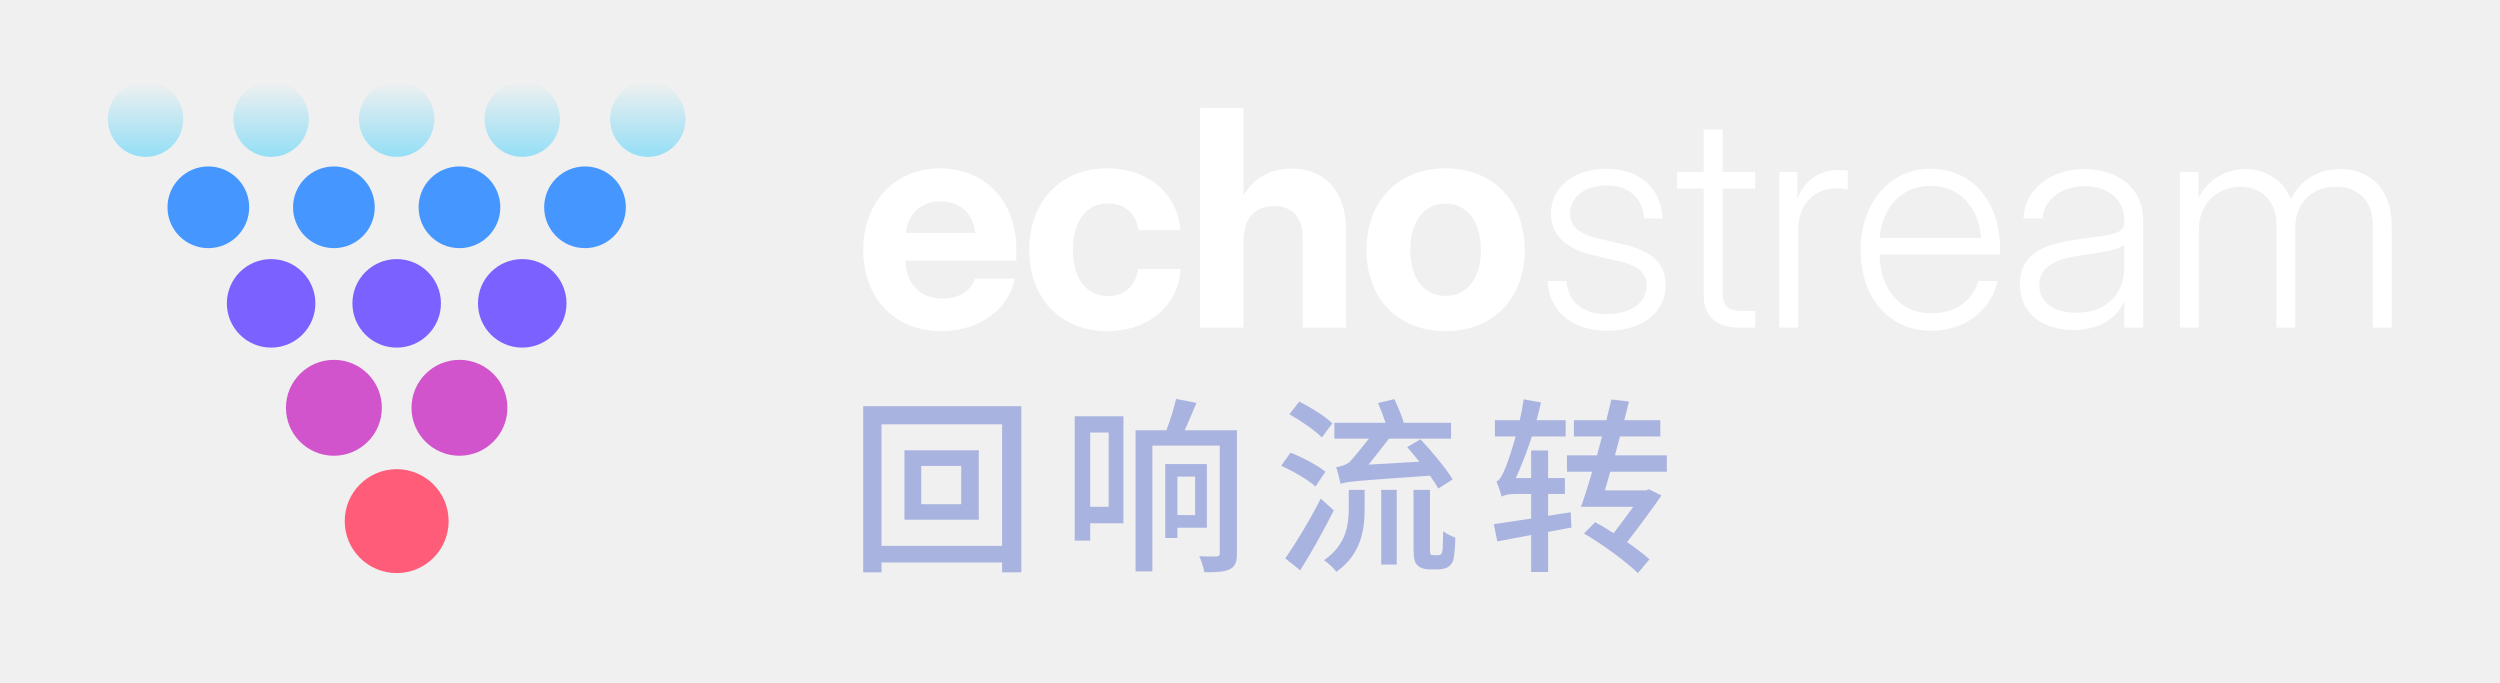
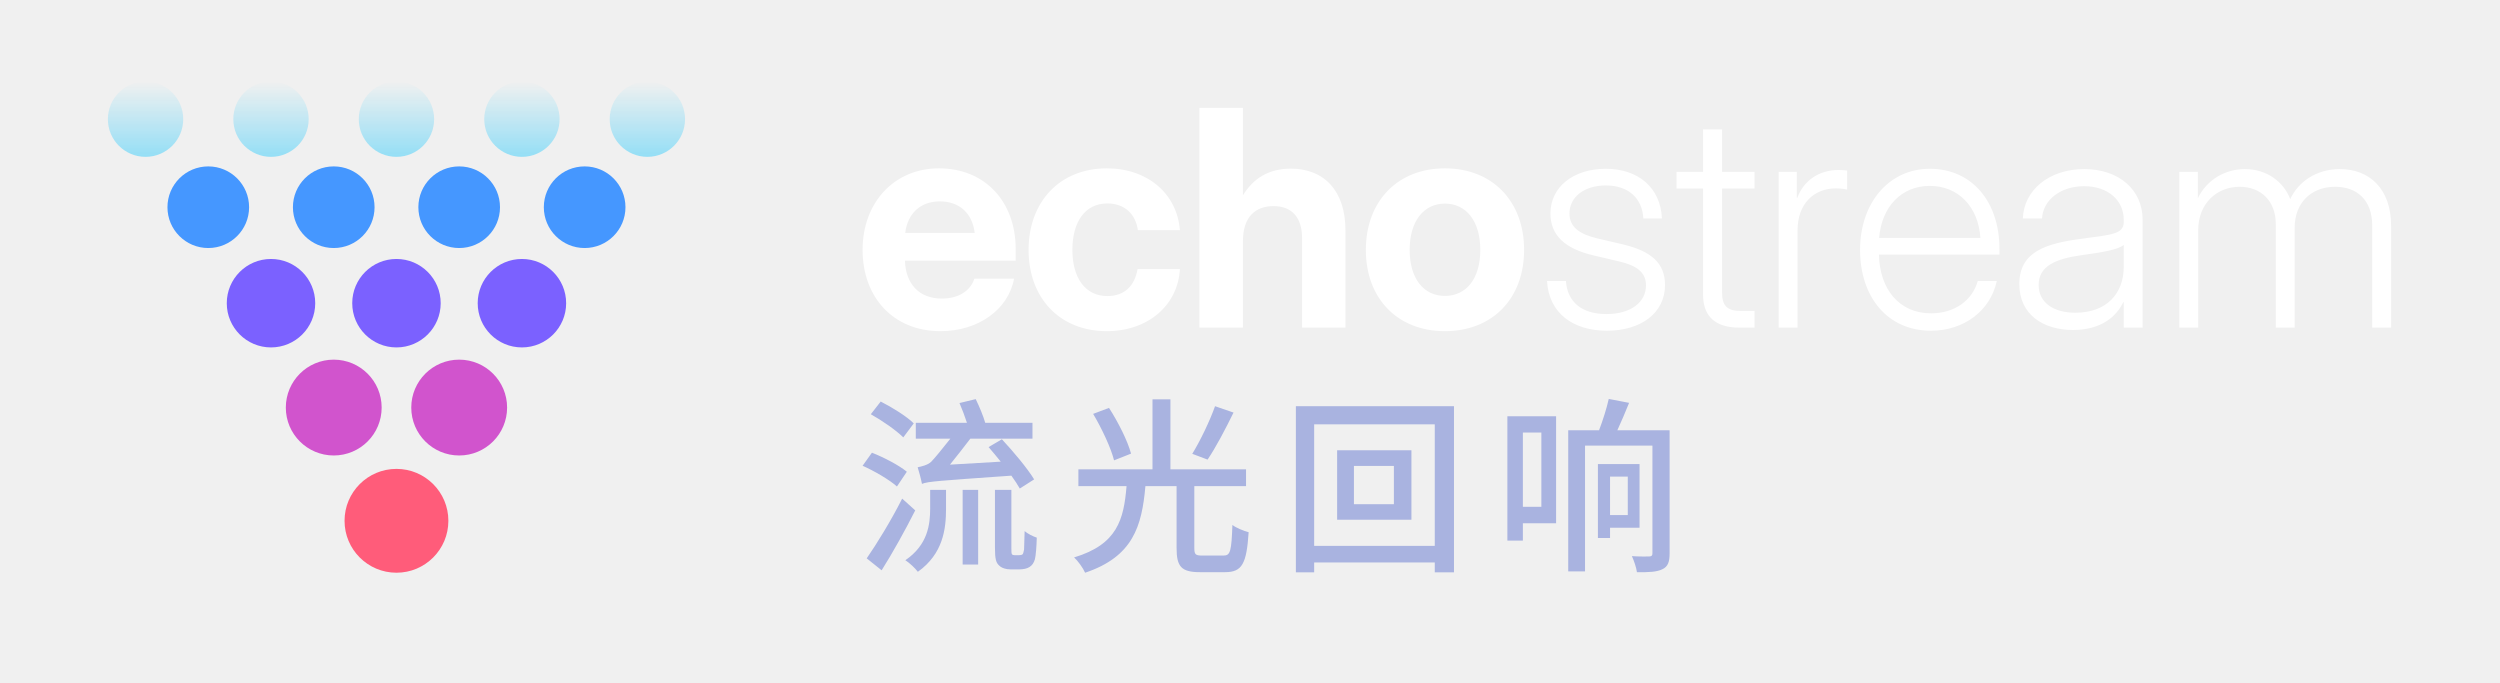
<svg xmlns="http://www.w3.org/2000/svg" width="927" height="253" viewBox="0 0 927 253">
  <defs />
-   <g transform="translate(10.01 -19.30) scale(0.53546)">
+   <g transform="translate(10.04 -19.25) scale(0.53503)">
    <defs>
      <linearGradient id="poolc" gradientUnits="userSpaceOnUse" x1="0" y1="92.47" x2="0" y2="144.68">
        <stop offset="0" stop-color="#00C2FF" stop-opacity="0" />
        <stop offset="1" stop-color="#00C2FF" stop-opacity="0.382" />
      </linearGradient>
    </defs>
    <circle cx="82.11" cy="118.57" r="26.11" fill="url(#poolc)" />
    <circle cx="169.05" cy="118.57" r="26.11" fill="url(#poolc)" />
    <circle cx="256.00" cy="118.57" r="26.11" fill="url(#poolc)" />
    <circle cx="342.95" cy="118.57" r="26.11" fill="url(#poolc)" />
    <circle cx="429.89" cy="118.57" r="26.11" fill="url(#poolc)" />
    <circle cx="125.58" cy="179.59" r="28.29" fill="#4597FF" />
    <circle cx="212.53" cy="179.59" r="28.29" fill="#4597FF" />
    <circle cx="299.47" cy="179.59" r="28.29" fill="#4597FF" />
    <circle cx="386.42" cy="179.59" r="28.29" fill="#4597FF" />
    <circle cx="169.05" cy="246.11" r="30.65" fill="#7B61FF" />
    <circle cx="256.00" cy="246.11" r="30.65" fill="#7B61FF" />
    <circle cx="342.95" cy="246.11" r="30.65" fill="#7B61FF" />
    <circle cx="212.53" cy="318.44" r="33.21" fill="#D154CD" />
    <circle cx="299.47" cy="318.44" r="33.21" fill="#D154CD" />
    <circle cx="256.00" cy="396.92" r="35.98" fill="#FF5C7A" />
  </g>
-   <path d="M348.95 122.797C362.95 122.797 374.107 114.812 376.239 103.328H361.528C360.052 107.812 355.732 110.711 349.443 110.711C340.966 110.711 336.044 105.188 335.771 96.656H376.841V92.336C376.841 74.727 365.411 62.422 348.403 62.422C331.833 62.422 320.075 75.055 320.075 92.664C320.075 110.219 331.45 122.797 348.95 122.797ZM335.88 86.375C336.755 79.156 341.513 74.672 348.732 74.672C356.005 74.672 360.818 79.156 361.638 86.375ZM410.606 122.797C425.974 122.797 437.02 113.117 437.731 99.773H422.036C420.997 105.844 417.333 109.781 410.825 109.781C402.731 109.781 397.864 103.164 397.864 92.664C397.864 82.109 402.677 75.438 410.825 75.438C417.278 75.438 421.325 79.43 422.145 85.336H437.731C436.692 71.883 425.809 62.422 410.606 62.422C393.27 62.422 381.622 74.781 381.622 92.664C381.622 110.547 393.216 122.797 410.606 122.797ZM461.106 89.383C461.106 80.414 465.755 76.422 472.426 76.422C479.153 76.422 483.036 80.523 483.036 88.289V121.484H499.114V85.336C499.114 70.734 491.184 62.531 478.88 62.531C470.731 62.531 464.989 66.086 461.106 72.43V40.0H444.973V121.484H461.106ZM535.996 122.797C553.551 122.797 565.364 110.766 565.364 92.664C565.364 74.562 553.551 62.422 535.996 62.422C518.496 62.422 506.684 74.562 506.684 92.664C506.684 110.766 518.496 122.797 535.996 122.797ZM535.996 109.727C528.176 109.727 522.926 103.383 522.926 92.664C522.926 81.891 528.231 75.492 535.996 75.492C543.817 75.492 549.121 81.891 549.121 92.664C549.121 103.383 543.871 109.727 535.996 109.727Z" fill="#FFFFFF" />
-   <path d="M596.07 122.633C608.593 122.633 617.616 116.125 617.616 105.68C617.616 97.586 612.531 93.156 602.085 90.641L592.515 88.398C585.952 86.867 582.179 84.188 582.179 79.156C582.179 73.195 587.484 68.766 595.687 68.766C604.054 68.766 609.195 73.523 609.577 81.016H616.468C615.976 69.531 607.609 62.586 595.687 62.586C583.491 62.586 575.124 69.422 575.124 79.156C575.124 87.305 580.593 92.227 591.038 94.688L600.554 96.93C606.734 98.352 610.562 100.758 610.562 105.789C610.562 112.078 604.929 116.453 595.906 116.453C586.718 116.453 581.413 111.969 580.866 104.203H573.866C574.523 116.18 583.601 122.633 596.07 122.633ZM650.801 63.734H638.77V47.984H631.715V63.734H621.872V69.914H631.715V109.18C631.715 117.328 636.254 121.484 645.223 121.484H650.801V115.305H645.77C640.684 115.305 638.77 113.391 638.77 108.523V69.914H650.801ZM659.76 121.484H666.76V85.391C666.76 75.328 673.049 69.859 680.924 69.859C682.947 69.859 684.478 70.133 685.135 70.297V63.242C684.424 63.188 683.439 63.023 682.072 63.023C674.47 63.023 669.002 67.125 666.65 73.359H666.486V63.734H659.76ZM716.241 122.633C728.382 122.633 738.28 115.25 740.632 104.203H733.577C731.554 111.422 724.991 116.18 716.241 116.18C704.483 116.18 697.21 107.266 696.937 94.414H741.616V92.227C741.616 74.891 731.499 62.586 715.804 62.586C700.655 62.586 689.937 75.219 689.937 92.664C689.937 110.0 699.999 122.633 716.241 122.633ZM696.991 88.234C697.976 76.586 705.304 68.93 715.804 68.93C726.358 68.93 733.796 76.641 734.562 88.234ZM768.895 122.359C779.285 122.359 785.028 117.383 787.543 112.023H787.707V121.484H794.707V81.453C794.707 70.352 785.903 62.695 773.051 62.695C759.981 62.695 750.629 70.57 750.301 81.016H757.41C757.739 74.234 764.192 69.039 773.051 69.039C781.856 69.039 787.707 74.289 787.707 81.453V82.328C787.707 86.867 783.059 87.031 772.285 88.508C758.723 90.258 748.989 93.375 748.989 105.352C748.989 116.672 757.903 122.359 768.895 122.359ZM769.77 115.961C761.785 115.961 756.153 112.297 756.153 105.68C756.153 98.734 762.278 96.0 771.957 94.633C779.559 93.594 785.684 92.609 787.707 90.805V98.898C787.707 108.906 781.309 115.961 769.77 115.961ZM808.314 121.484H815.314V85.445C815.314 75.219 822.423 69.258 830.681 69.258C838.556 69.258 844.08 74.508 844.08 83.039V121.484H851.08V84.461C851.08 75.273 857.15 69.258 866.119 69.258C873.83 69.258 879.845 73.797 879.845 83.695V121.484H886.845V83.695C886.845 69.914 878.697 62.695 867.869 62.695C859.173 62.695 852.447 67.344 849.439 73.852C847.033 67.398 840.689 62.695 832.65 62.695C825.541 62.695 818.65 66.414 815.205 73.469V63.734H808.314Z" fill="#FFFFFF" />
-   <path d="M341.603 172.774H356.416V186.964H341.603ZM335.373 166.959V192.709H362.922V166.959ZM320.075 150.624V212.229H326.859V208.561H371.575V212.229H378.705V150.624ZM326.859 202.4V157.338H371.575V202.4ZM398.501 154.361V200.462H404.247V194.024H416.568V154.361ZM404.247 160.384H411.099V187.933H404.247ZM436.088 147.924C435.326 151.385 433.873 155.953 432.488 159.553H421.067V211.883H427.297V165.229H452.285V205.169C452.285 205.999 452.008 206.276 451.108 206.346C450.278 206.346 447.371 206.415 444.671 206.207C445.432 207.868 446.332 210.499 446.54 212.16C450.97 212.229 453.946 212.091 456.023 211.052C458.03 210.083 458.653 208.353 458.653 205.238V159.553H439.272C440.725 156.438 442.248 152.769 443.633 149.378ZM436.572 176.719H443.148V190.979H436.572ZM432.073 172.082V199.493H436.572V195.686H447.509V172.082ZM512.16 181.634V209.322H517.906V181.634ZM500.116 181.634V188.418C500.116 194.578 499.216 202.054 490.91 207.73C492.433 208.699 494.578 210.706 495.548 212.022C504.892 205.376 506 196.17 506 188.625V181.634ZM524.135 181.634V202.954C524.135 207.384 524.551 208.63 525.658 209.668C526.696 210.706 528.358 211.122 529.811 211.122C530.642 211.122 532.372 211.122 533.342 211.122C534.518 211.122 536.041 210.845 536.872 210.291C537.91 209.668 538.533 208.768 538.948 207.384C539.294 206.069 539.571 202.469 539.641 199.354C538.187 198.87 536.249 197.901 535.141 196.932C535.072 200.116 535.003 202.677 534.934 203.784C534.726 204.823 534.588 205.376 534.311 205.584C534.034 205.792 533.549 205.861 533.065 205.861C532.58 205.861 531.888 205.861 531.473 205.861C531.057 205.861 530.711 205.792 530.504 205.584C530.227 205.307 530.227 204.615 530.227 203.369V181.634ZM478.104 153.6C482.327 155.953 487.587 159.622 490.148 162.183L494.025 156.992C491.394 154.361 485.995 151.039 481.773 148.893ZM475.058 172.705C479.558 174.712 485.095 177.965 487.795 180.388L491.464 174.92C488.626 172.566 482.95 169.59 478.519 167.859ZM476.581 207.038 482.119 211.468C486.272 204.892 490.91 196.516 494.578 189.248L489.733 184.887C485.718 192.848 480.25 201.777 476.581 207.038ZM510.984 149.447C511.953 151.662 512.991 154.431 513.752 156.784H494.786V162.668H507.592C504.892 166.129 501.639 170.074 500.462 171.251C499.078 172.497 496.863 172.982 495.478 173.258C495.963 174.712 496.794 177.896 497.07 179.419C499.355 178.519 502.746 178.311 530.227 176.373C531.542 178.173 532.58 179.834 533.342 181.149L538.671 177.758C536.18 173.674 530.919 167.375 526.696 162.875L521.782 165.783C523.235 167.444 524.758 169.313 526.281 171.182L507.453 172.289C509.807 169.382 512.576 165.852 514.998 162.668H538.049V156.784H520.536C519.774 154.154 518.321 150.693 517.006 147.993ZM556.807 184.195C557.43 183.572 559.714 183.157 561.999 183.157H567.744V192.294L553.9 194.37L555.215 200.739L567.744 198.385V212.091H574.043V197.208L582.695 195.616L582.418 189.94L574.043 191.256V183.157H580.273V177.273H574.043V167.029H567.744V177.273H562.068C564.144 172.705 566.221 167.375 568.021 161.837H580.549V155.815H569.751C570.374 153.6 570.928 151.385 571.412 149.239L564.975 148.062C564.629 150.624 564.144 153.254 563.521 155.815H554.315V161.837H561.999C560.545 167.167 559.022 171.459 558.399 173.051C557.153 176.027 556.115 178.173 554.869 178.519C555.561 180.111 556.53 182.949 556.807 184.195ZM581.034 168.828V174.92H590.379C588.925 179.834 587.541 184.334 586.225 187.933H605.607C603.392 190.979 600.831 194.44 598.339 197.693C596.055 196.239 593.701 194.855 591.486 193.609L587.333 197.831C594.532 201.985 603.115 208.422 607.338 212.506L611.629 207.384C609.553 205.515 606.645 203.3 603.323 201.016C607.753 195.27 612.529 188.902 616.059 183.711L611.422 181.426L610.383 181.842H595.086L597.093 174.92H618.067V168.828H598.824L600.692 161.837H615.644V155.815H602.284L604.015 148.893L597.508 148.132L595.639 155.815H583.595V161.837H594.047L592.178 168.828Z" fill="#A9B3E0" />
+   <path d="M348.726 122.797C362.726 122.797 373.882 114.812 376.015 103.328H361.304C359.827 107.812 355.507 110.711 349.218 110.711C340.741 110.711 335.819 105.188 335.546 96.656H376.616V92.336C376.616 74.727 365.187 62.422 348.179 62.422C331.608 62.422 319.851 75.055 319.851 92.664C319.851 110.219 331.226 122.797 348.726 122.797ZM335.655 86.375C336.53 79.156 341.288 74.672 348.507 74.672C355.78 74.672 360.593 79.156 361.413 86.375ZM410.382 122.797C425.749 122.797 436.796 113.117 437.507 99.773H421.811C420.772 105.844 417.108 109.781 410.6 109.781C402.507 109.781 397.639 103.164 397.639 92.664C397.639 82.109 402.452 75.438 410.6 75.438C417.053 75.438 421.1 79.43 421.921 85.336H437.507C436.468 71.883 425.585 62.422 410.382 62.422C393.046 62.422 381.397 74.781 381.397 92.664C381.397 110.547 392.991 122.797 410.382 122.797ZM460.881 89.383C460.881 80.414 465.53 76.422 472.202 76.422C478.928 76.422 482.811 80.523 482.811 88.289V121.484H498.889V85.336C498.889 70.734 490.959 62.531 478.655 62.531C470.506 62.531 464.764 66.086 460.881 72.43V40.0H444.749V121.484H460.881ZM535.772 122.797C553.326 122.797 565.139 110.766 565.139 92.664C565.139 74.562 553.326 62.422 535.772 62.422C518.272 62.422 506.459 74.562 506.459 92.664C506.459 110.766 518.272 122.797 535.772 122.797ZM535.772 109.727C527.951 109.727 522.701 103.383 522.701 92.664C522.701 81.891 528.006 75.492 535.772 75.492C543.592 75.492 548.897 81.891 548.897 92.664C548.897 103.383 543.647 109.727 535.772 109.727Z" fill="#FFFFFF" />
+   <path d="M595.845 122.633C608.368 122.633 617.392 116.125 617.392 105.68C617.392 97.586 612.306 93.156 601.86 90.641L592.29 88.398C585.728 86.867 581.954 84.188 581.954 79.156C581.954 73.195 587.259 68.766 595.462 68.766C603.829 68.766 608.97 73.523 609.353 81.016H616.243C615.751 69.531 607.384 62.586 595.462 62.586C583.267 62.586 574.9 69.422 574.9 79.156C574.9 87.305 580.368 92.227 590.814 94.688L600.329 96.93C606.509 98.352 610.337 100.758 610.337 105.789C610.337 112.078 604.704 116.453 595.681 116.453C586.493 116.453 581.189 111.969 580.642 104.203H573.642C574.298 116.18 583.376 122.633 595.845 122.633ZM650.577 63.734H638.545V47.984H631.491V63.734H621.647V69.914H631.491V109.18C631.491 117.328 636.03 121.484 644.998 121.484H650.577V115.305H645.545C640.459 115.305 638.545 113.391 638.545 108.523V69.914H650.577ZM659.535 121.484H666.535V85.391C666.535 75.328 672.824 69.859 680.699 69.859C682.722 69.859 684.254 70.133 684.91 70.297V63.242C684.199 63.188 683.214 63.023 681.847 63.023C674.246 63.023 668.777 67.125 666.425 73.359H666.261V63.734H659.535ZM716.016 122.633C728.157 122.633 738.056 115.25 740.407 104.203H733.352C731.329 111.422 724.766 116.18 716.016 116.18C704.259 116.18 696.985 107.266 696.712 94.414H741.391V92.227C741.391 74.891 731.274 62.586 715.579 62.586C700.431 62.586 689.712 75.219 689.712 92.664C689.712 110.0 699.774 122.633 716.016 122.633ZM696.766 88.234C697.751 76.586 705.079 68.93 715.579 68.93C726.134 68.93 733.571 76.641 734.337 88.234ZM768.67 122.359C779.061 122.359 784.803 117.383 787.318 112.023H787.483V121.484H794.483V81.453C794.483 70.352 785.678 62.695 772.826 62.695C759.756 62.695 750.404 70.57 750.076 81.016H757.186C757.514 74.234 763.967 69.039 772.826 69.039C781.631 69.039 787.483 74.289 787.483 81.453V82.328C787.483 86.867 782.834 87.031 772.061 88.508C758.498 90.258 748.764 93.375 748.764 105.352C748.764 116.672 757.678 122.359 768.67 122.359ZM769.545 115.961C761.561 115.961 755.928 112.297 755.928 105.68C755.928 98.734 762.053 96.0 771.733 94.633C779.334 93.594 785.459 92.609 787.483 90.805V98.898C787.483 108.906 781.084 115.961 769.545 115.961ZM808.089 121.484H815.089V85.445C815.089 75.219 822.199 69.258 830.456 69.258C838.331 69.258 843.855 74.508 843.855 83.039V121.484H850.855V84.461C850.855 75.273 856.925 69.258 865.894 69.258C873.605 69.258 879.62 73.797 879.62 83.695V121.484H886.62V83.695C886.62 69.914 878.472 62.695 867.644 62.695C858.949 62.695 852.222 67.344 849.214 73.852C846.808 67.398 840.464 62.695 832.425 62.695C825.316 62.695 818.425 66.414 814.98 73.469V63.734H808.089Z" fill="#FFFFFF" />
+   <path d="M356.952 181.634V209.322H362.698V181.634ZM344.908 181.634V188.418C344.908 194.578 344.008 202.054 335.702 207.73C337.225 208.699 339.371 210.706 340.34 212.022C349.684 205.376 350.792 196.17 350.792 188.625V181.634ZM368.927 181.634V202.954C368.927 207.384 369.343 208.63 370.45 209.668C371.489 210.706 373.15 211.122 374.603 211.122C375.434 211.122 377.165 211.122 378.134 211.122C379.31 211.122 380.833 210.845 381.664 210.291C382.702 209.668 383.325 208.768 383.74 207.384C384.087 206.069 384.363 202.469 384.433 199.354C382.979 198.87 381.041 197.901 379.933 196.932C379.864 200.116 379.795 202.677 379.726 203.784C379.518 204.823 379.38 205.376 379.103 205.584C378.826 205.792 378.341 205.861 377.857 205.861C377.372 205.861 376.68 205.861 376.265 205.861C375.849 205.861 375.503 205.792 375.296 205.584C375.019 205.307 375.019 204.615 375.019 203.369V181.634ZM322.896 153.6C327.119 155.953 332.379 159.622 334.94 162.183L338.817 156.992C336.186 154.361 330.787 151.039 326.565 148.893ZM319.851 172.705C324.35 174.712 329.887 177.965 332.587 180.388L336.256 174.92C333.418 172.566 327.742 169.59 323.312 167.859ZM321.373 207.038 326.911 211.468C331.064 204.892 335.702 196.516 339.371 189.248L334.525 184.887C330.51 192.848 325.042 201.777 321.373 207.038ZM355.776 149.447C356.745 151.662 357.783 154.431 358.544 156.784H339.578V162.668H352.384C349.684 166.129 346.431 170.074 345.254 171.251C343.87 172.497 341.655 172.982 340.27 173.258C340.755 174.712 341.586 177.896 341.862 179.419C344.147 178.519 347.538 178.311 375.019 176.373C376.334 178.173 377.372 179.834 378.134 181.149L383.464 177.758C380.972 173.674 375.711 167.375 371.489 162.875L366.574 165.783C368.028 167.444 369.55 169.313 371.073 171.182L352.245 172.289C354.599 169.382 357.368 165.852 359.79 162.668H382.841V156.784H365.328C364.567 154.154 363.113 150.693 361.798 147.993ZM405.337 153.462C408.59 158.93 411.982 166.198 413.09 170.697L419.389 168.205C418.143 163.498 414.612 156.507 411.221 151.247ZM450.538 150.624C448.599 156.092 445 163.568 442.093 168.275L447.769 170.42C450.745 166.06 454.414 159.068 457.39 152.977ZM427.349 148.062V174.02H399.869V180.25H417.727C416.689 192.64 414.336 201.846 398.277 206.692C399.73 208.007 401.599 210.637 402.361 212.368C420.081 206.415 423.403 195.201 424.719 180.25H436.278V203.231C436.278 210.083 438.009 212.16 444.931 212.16C446.315 212.16 452.822 212.16 454.275 212.16C460.574 212.16 462.236 209.045 462.997 197.347C461.197 196.862 458.359 195.755 456.975 194.647C456.629 204.407 456.214 205.999 453.722 205.999C452.199 205.999 447.007 205.999 445.761 205.999C443.269 205.999 442.854 205.584 442.854 203.161V180.25H462.028V174.02H433.994V148.062ZM502.037 172.774H516.85V186.964H502.037ZM495.807 166.959V192.709H523.357V166.959ZM480.51 150.624V212.229H487.293V208.561H532.009V212.229H539.139V150.624ZM487.293 202.4V157.338H532.009V202.4ZM558.936 154.361V200.462H564.681V194.024H577.002V154.361ZM564.681 160.384H571.534V187.933H564.681ZM596.522 147.924C595.761 151.385 594.307 155.953 592.923 159.553H581.501V211.883H587.731V165.229H612.72V205.169C612.72 205.999 612.443 206.276 611.543 206.346C610.712 206.346 607.805 206.415 605.105 206.207C605.867 207.868 606.767 210.499 606.974 212.16C611.404 212.229 614.381 212.091 616.457 211.052C618.465 210.083 619.088 208.353 619.088 205.238V159.553H599.706C601.16 156.438 602.683 152.769 604.067 149.378ZM597.007 176.719H603.583V190.979H597.007ZM592.507 172.082V199.493H597.007V195.686H607.943V172.082Z" fill="#A9B3E0" />
</svg>
